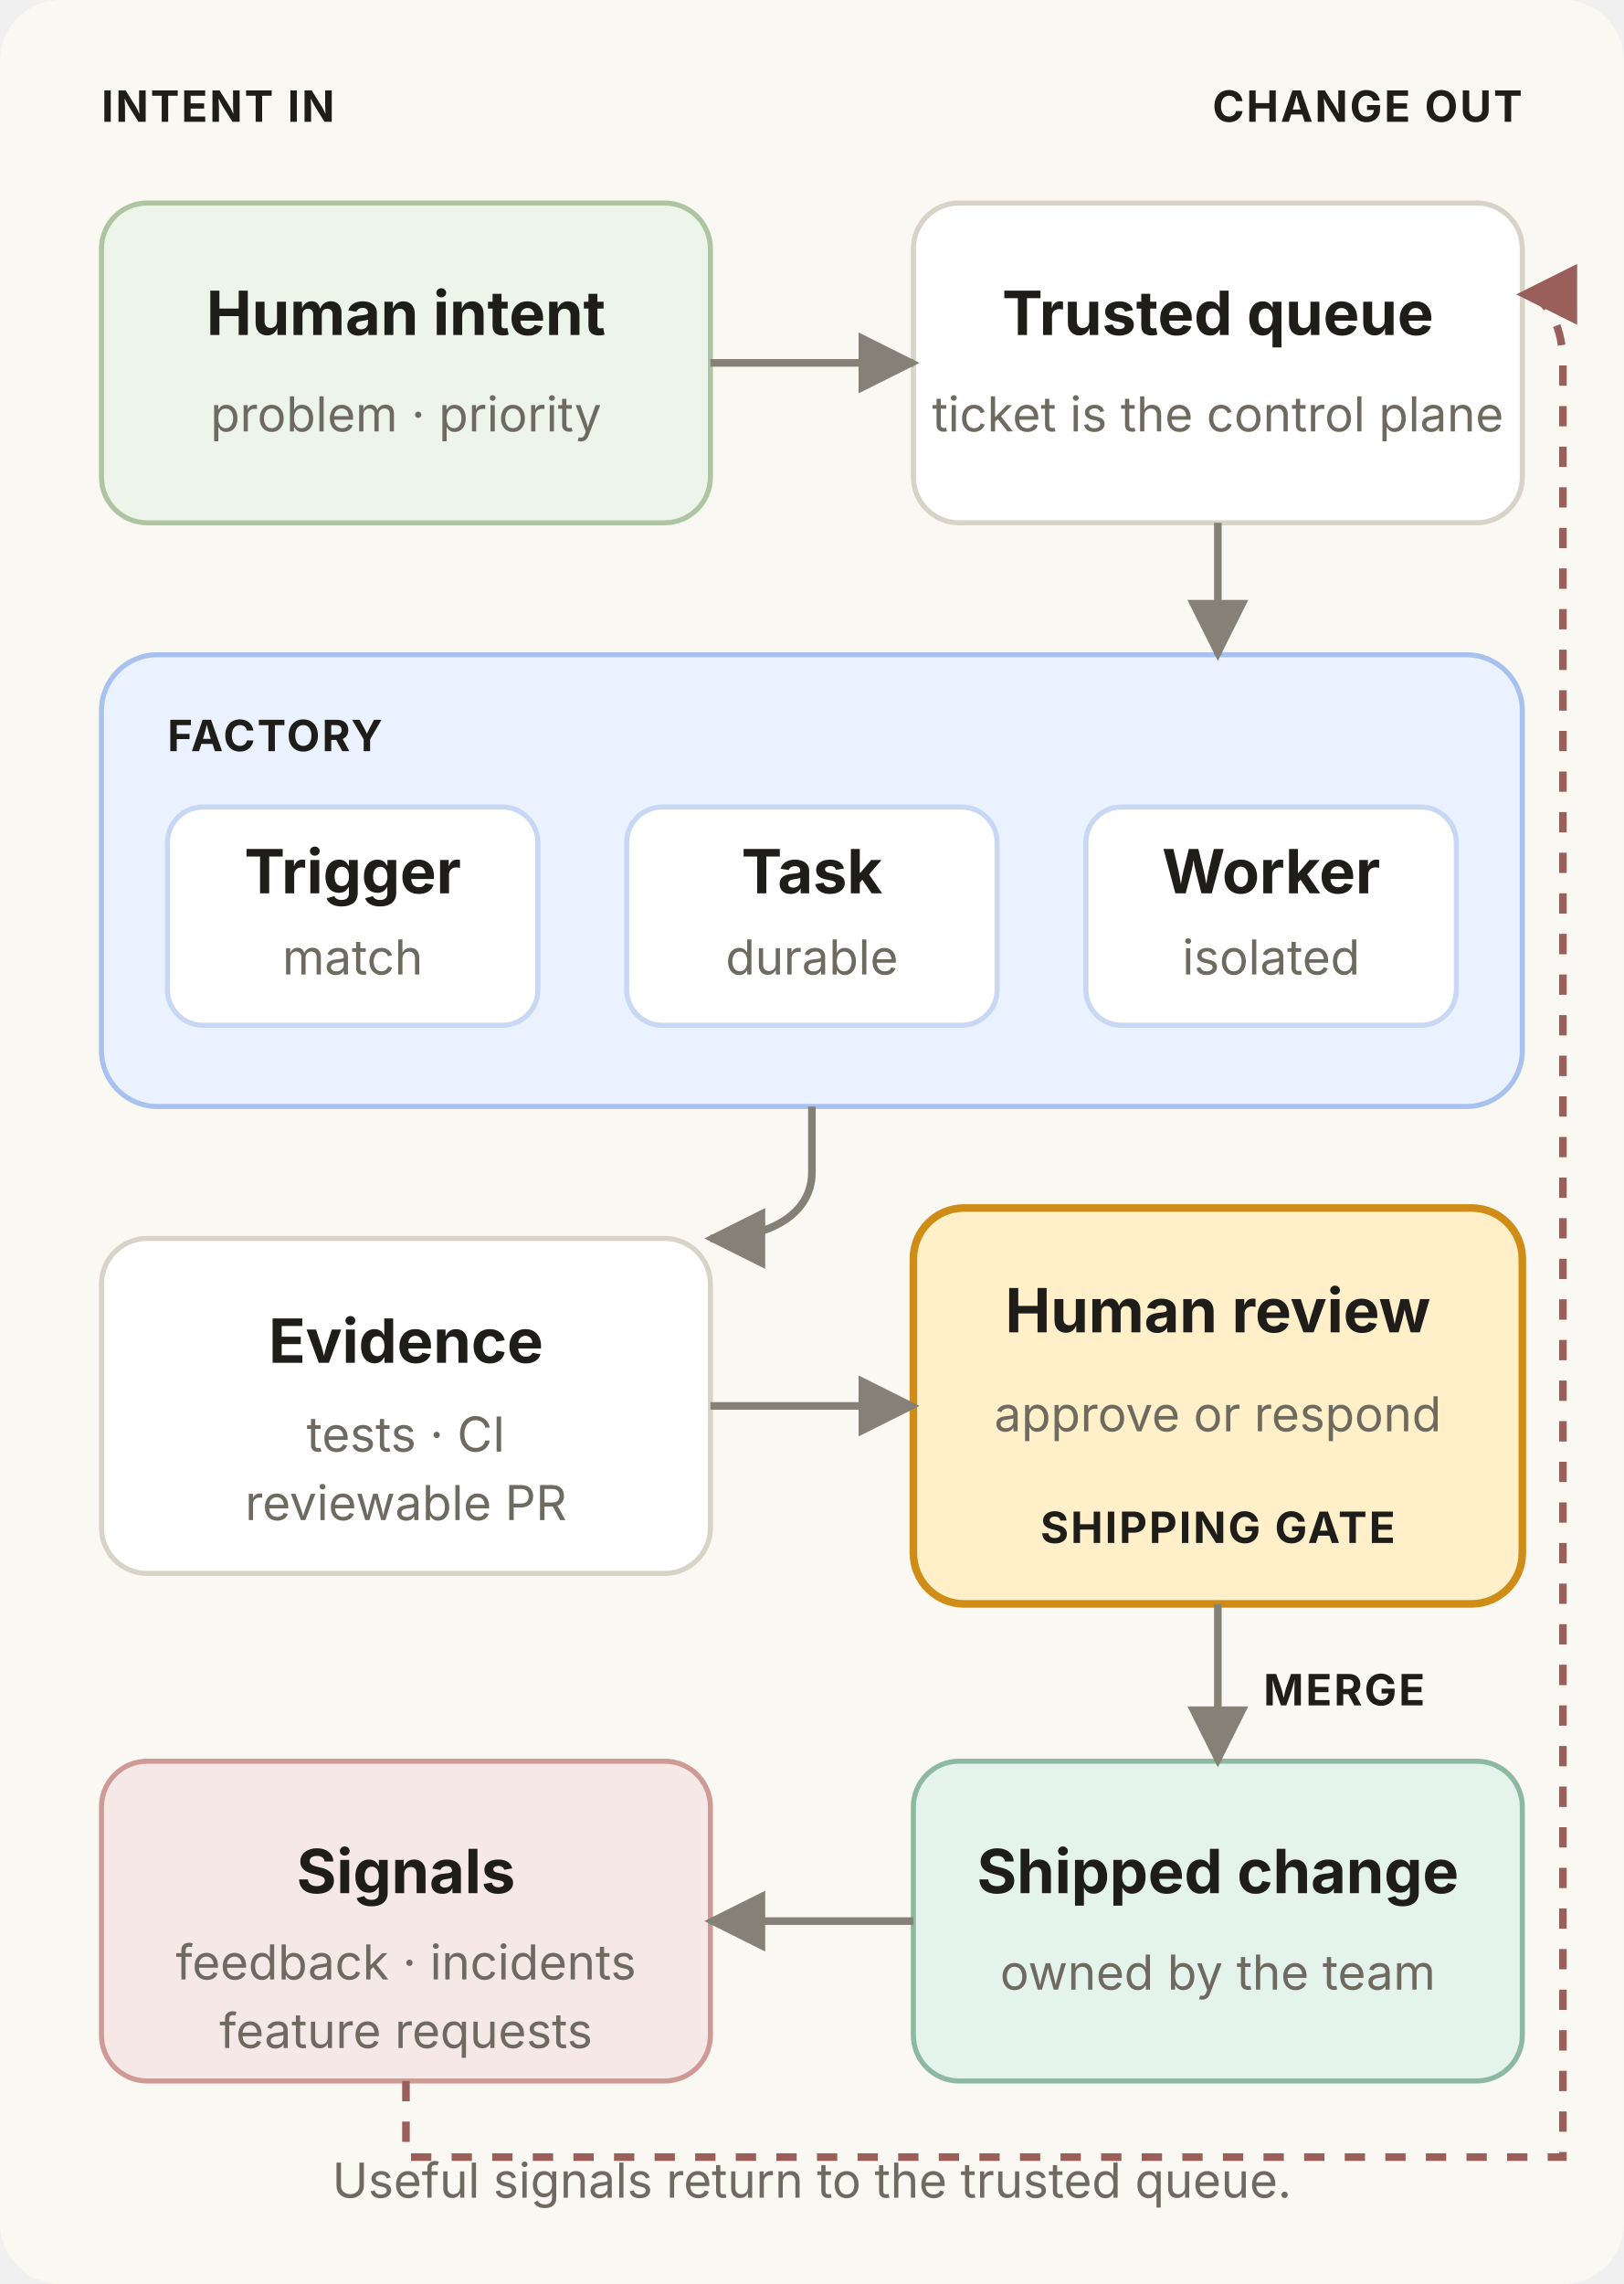
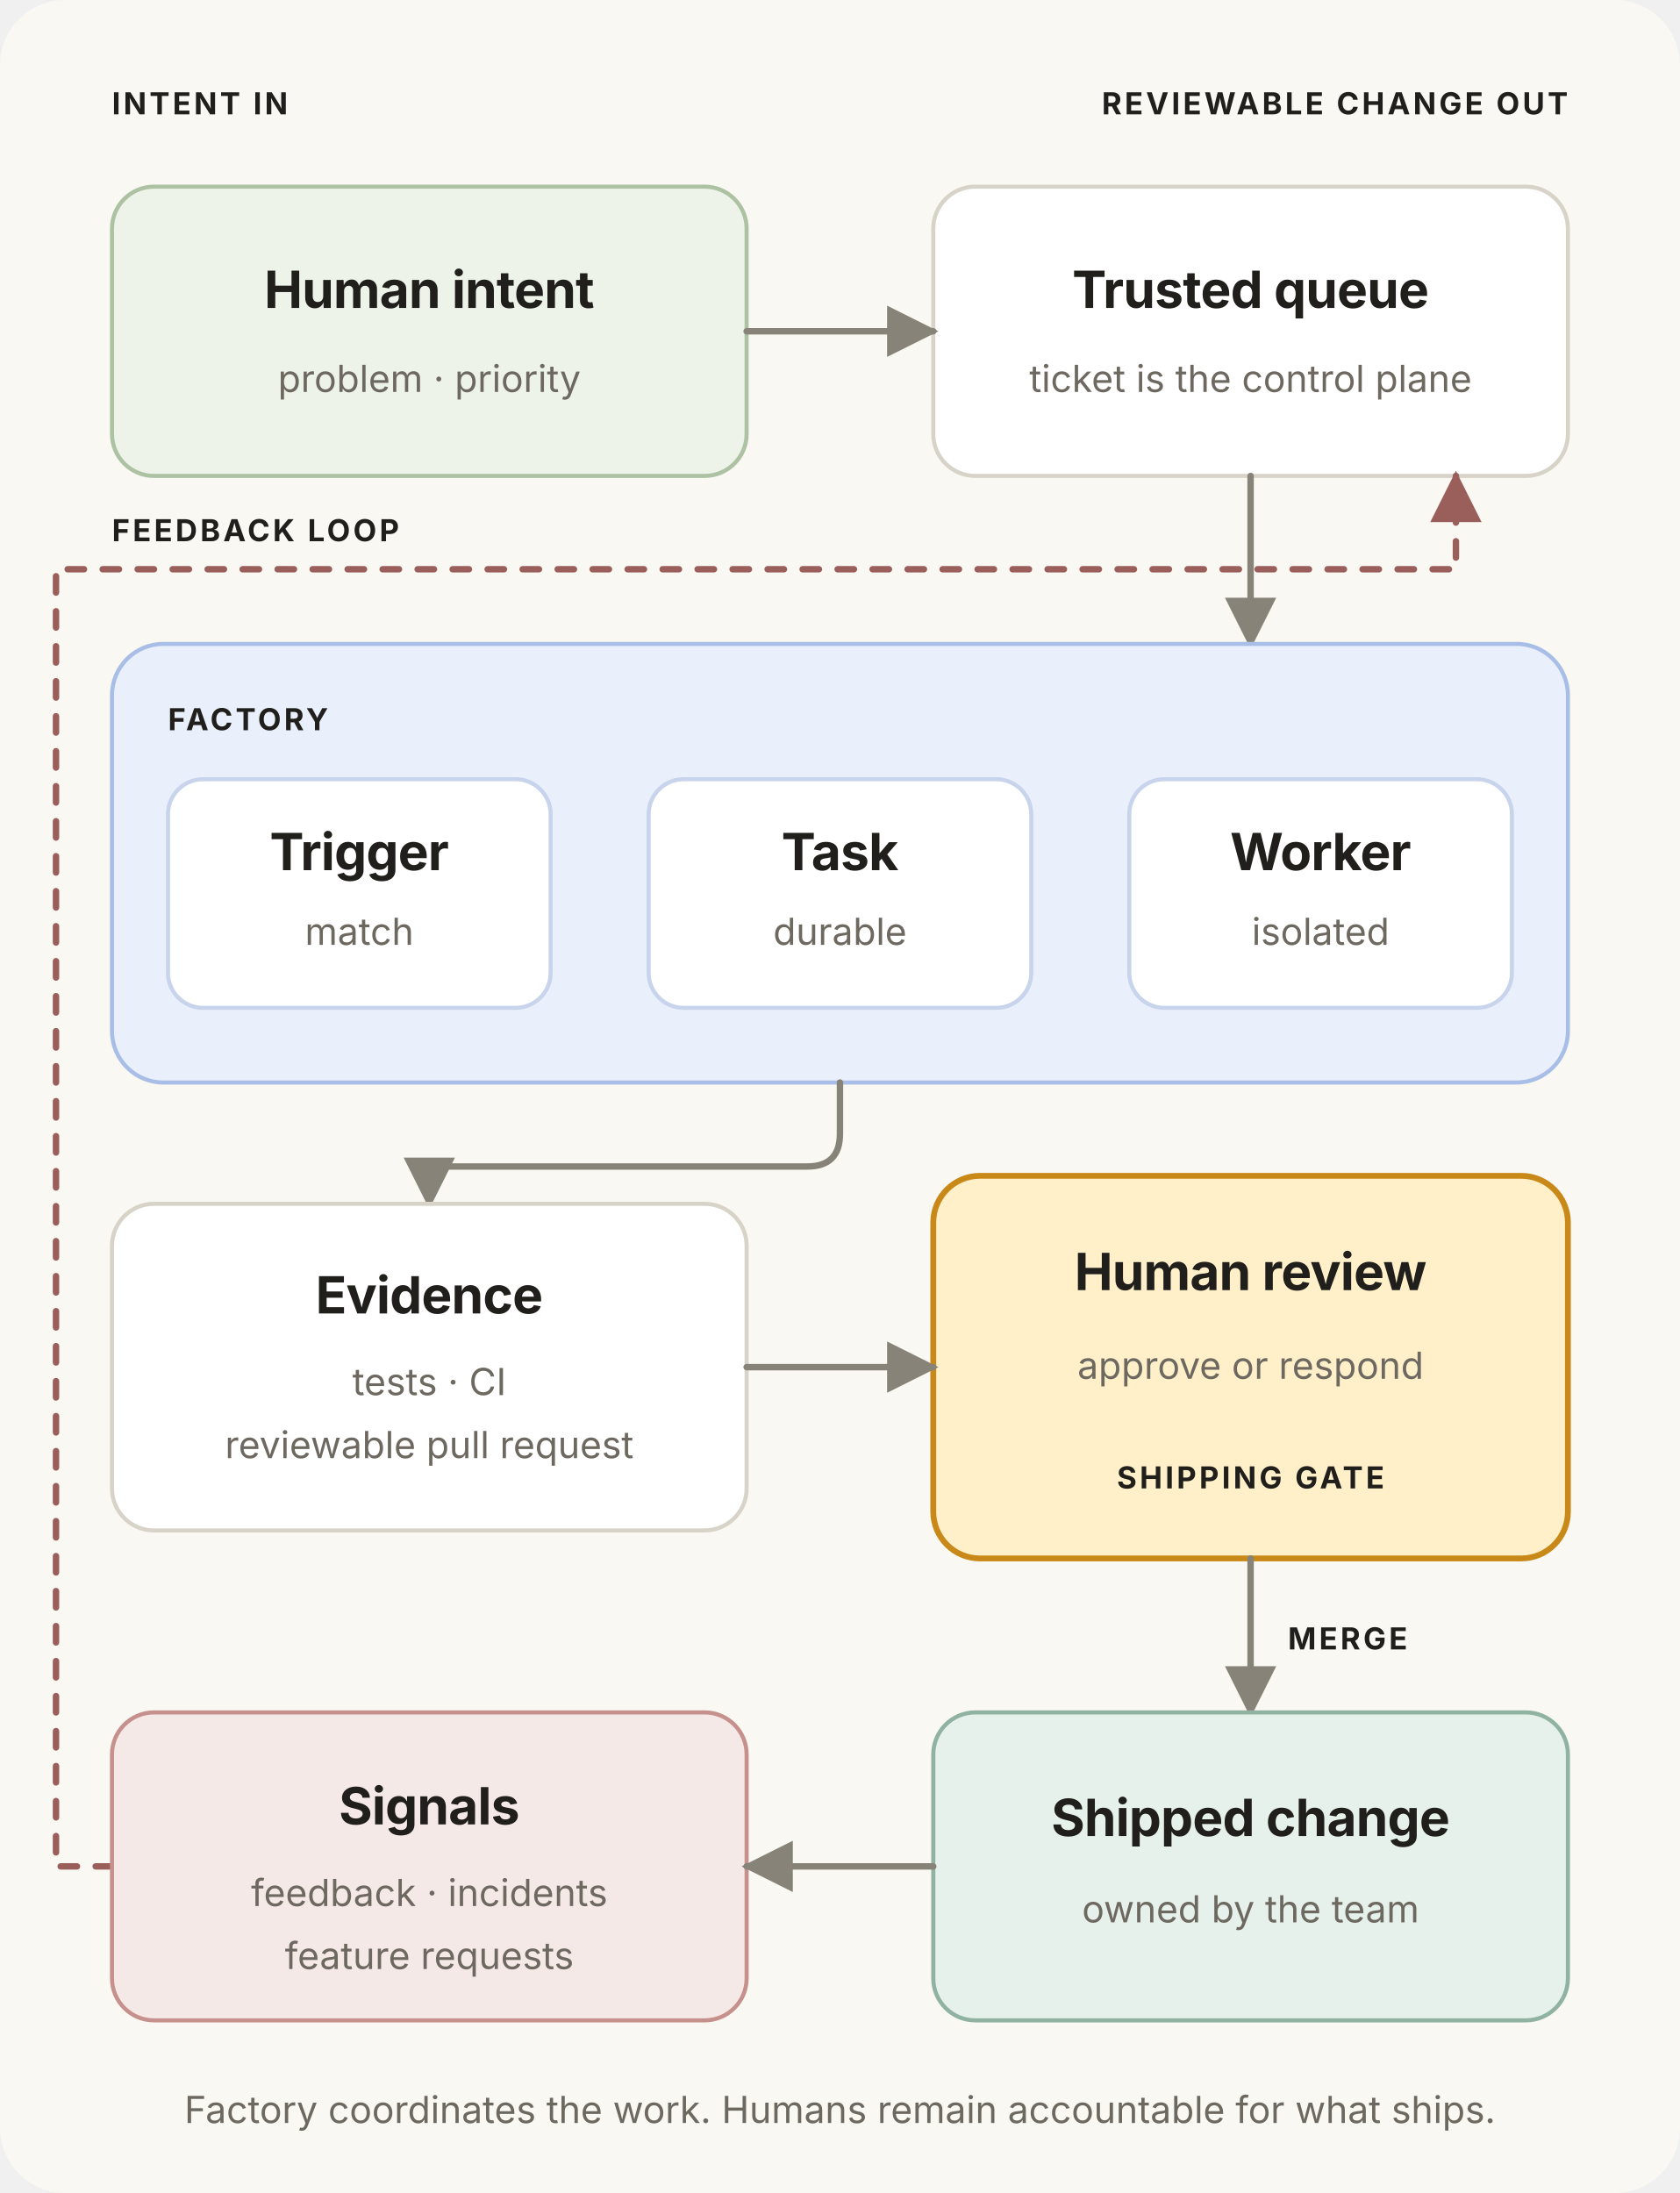
- <svg xmlns="http://www.w3.org/2000/svg" width="640" height="900" viewBox="0 0 640 900" role="img" aria-labelledby="title desc">
+ <svg xmlns="http://www.w3.org/2000/svg" width="720" height="940" viewBox="0 0 720 940" role="img" aria-labelledby="title desc">
  <defs>
    <marker id="arrow" viewBox="0 0 10 10" refX="9" refY="5" markerWidth="8" markerHeight="8" orient="auto">
-       <path d="M0 0 10 5 0 10z" fill="#858176" />
+       <path d="M0 0 10 5 0 10z" fill="#888378" />
    </marker>
    <marker id="feedback-arrow" viewBox="0 0 10 10" refX="9" refY="5" markerWidth="8" markerHeight="8" orient="auto">
      <path d="M0 0 10 5 0 10z" fill="#9b5f5b" />
    </marker>
    <style>
-       .text{font-family:Inter,ui-sans-serif,system-ui,-apple-system,"Segoe UI",sans-serif;fill:#1e1d1a}
-       .label{font-size:24px;font-weight:700}
-       .detail{font-size:19px;fill:#6f6a60}
-       .caption{font-size:17px;font-weight:700;letter-spacing:.8px}
-       .box{fill:#fff;stroke:#d8d3c7;stroke-width:2}
-       .flow{fill:none;stroke:#858176;stroke-width:3;marker-end:url(#arrow)}
-       .feedback{fill:none;stroke:#9b5f5b;stroke-width:3;stroke-dasharray:8 8;marker-end:url(#feedback-arrow)}
+       .text{font-family:Inter,ui-sans-serif,system-ui,-apple-system,"Segoe UI",sans-serif;fill:#201f1c}
+       .label{font-size:22px;font-weight:700;letter-spacing:-.25px}
+       .detail{font-size:16px;fill:#6e6960}
+       .kicker{font-size:13px;font-weight:750;letter-spacing:1.25px}
+       .card{fill:#fff;stroke:#d8d3c8;stroke-width:1.75}
+       .flow{fill:none;stroke:#888378;stroke-width:2.75;stroke-linecap:round;stroke-linejoin:round;marker-end:url(#arrow)}
+       .feedback{fill:none;stroke:#9b5f5b;stroke-width:2.75;stroke-linecap:round;stroke-linejoin:round;stroke-dasharray:7 8;marker-end:url(#feedback-arrow)}
    </style>
  </defs>
-   <rect width="640" height="900" rx="24" fill="#faf8f2" />
-   <text class="text caption" x="40" y="48" fill="#777166">INTENT IN</text>
-   <text class="text caption" x="600" y="48" text-anchor="end" fill="#777166">CHANGE OUT</text>
-   <rect x="40" y="80" width="240" height="126" rx="18" fill="#edf4e9" stroke="#aec5a3" stroke-width="2" />
-   <text class="text label" x="160" y="132" text-anchor="middle">Human intent</text>
-   <text class="text detail" x="160" y="170" text-anchor="middle">problem · priority</text>
-   <rect class="box" x="360" y="80" width="240" height="126" rx="18" />
-   <text class="text label" x="480" y="132" text-anchor="middle">Trusted queue</text>
-   <text class="text detail" x="480" y="170" text-anchor="middle">ticket is the control plane</text>
-   <path class="flow" d="M280 143H360" />
-   <rect x="40" y="258" width="560" height="178" rx="22" fill="#eaf1ff" stroke="#a9c1ee" stroke-width="2" />
-   <text class="text caption" x="66" y="296" fill="#3262b7">FACTORY</text>
-   <rect x="66" y="318" width="146" height="86" rx="14" fill="#fff" stroke="#c8d7f3" stroke-width="2" />
-   <rect x="247" y="318" width="146" height="86" rx="14" fill="#fff" stroke="#c8d7f3" stroke-width="2" />
-   <rect x="428" y="318" width="146" height="86" rx="14" fill="#fff" stroke="#c8d7f3" stroke-width="2" />
-   <text class="text label" x="139" y="352" text-anchor="middle">Trigger</text>
-   <text class="text detail" x="139" y="384" text-anchor="middle">match</text>
-   <text class="text label" x="320" y="352" text-anchor="middle">Task</text>
-   <text class="text detail" x="320" y="384" text-anchor="middle">durable</text>
-   <text class="text label" x="501" y="352" text-anchor="middle">Worker</text>
-   <text class="text detail" x="501" y="384" text-anchor="middle">isolated</text>
-   <path class="flow" d="M480 206V258" />
-   <rect class="box" x="40" y="488" width="240" height="132" rx="18" />
-   <text class="text label" x="160" y="537" text-anchor="middle">Evidence</text>
-   <text class="text detail" x="160" y="572" text-anchor="middle">tests · CI</text>
-   <text class="text detail" x="160" y="599" text-anchor="middle">reviewable PR</text>
-   <rect x="360" y="476" width="240" height="156" rx="20" fill="#fff0c9" stroke="#cf8d18" stroke-width="3" />
-   <text class="text label" x="480" y="525" text-anchor="middle">Human review</text>
-   <text class="text detail" x="480" y="564" text-anchor="middle">approve or respond</text>
-   <text class="text caption" x="480" y="608" text-anchor="middle" fill="#845100">SHIPPING GATE</text>
-   <path class="flow" d="M320 436V462C320 478 304 488 280 488" />
-   <path class="flow" d="M280 554H360" />
-   <rect x="360" y="694" width="240" height="126" rx="18" fill="#e4f3eb" stroke="#8db9a0" stroke-width="2" />
-   <text class="text label" x="480" y="746" text-anchor="middle">Shipped change</text>
-   <text class="text detail" x="480" y="784" text-anchor="middle">owned by the team</text>
-   <path class="flow" d="M480 632V694" />
-   <text class="text caption" x="498" y="672" fill="#777166">MERGE</text>
-   <rect x="40" y="694" width="240" height="126" rx="18" fill="#f6e8e6" stroke="#cf9995" stroke-width="2" />
-   <text class="text label" x="160" y="746" text-anchor="middle">Signals</text>
-   <text class="text detail" x="160" y="780" text-anchor="middle">feedback · incidents</text>
-   <text class="text detail" x="160" y="807" text-anchor="middle">feature requests</text>
-   <path class="flow" d="M360 757H280" />
-   <path class="feedback" d="M160 820V850H616V143C616 126 608 116 600 116" />
-   <text class="text detail" x="320" y="866" text-anchor="middle" fill="#9b5f5b">Useful signals return to the trusted queue.</text>
+   <rect width="720" height="940" rx="28" fill="#faf8f2" />
+   <text class="text kicker" x="48" y="49" fill="#746f66">INTENT IN</text>
+   <text class="text kicker" x="672" y="49" text-anchor="end" fill="#746f66">REVIEWABLE CHANGE OUT</text>
+   <rect x="48" y="80" width="272" height="124" rx="18" fill="#edf3e9" stroke="#adc1a3" stroke-width="1.75" />
+   <text class="text label" x="184" y="132" text-anchor="middle">Human intent</text>
+   <text class="text detail" x="184" y="168" text-anchor="middle">problem · priority</text>
+   <rect class="card" x="400" y="80" width="272" height="124" rx="18" />
+   <text class="text label" x="536" y="132" text-anchor="middle">Trusted queue</text>
+   <text class="text detail" x="536" y="168" text-anchor="middle">ticket is the control plane</text>
+   <path class="flow" d="M320 142H400" />
+   <path class="flow" d="M536 204V276" />
+   <path class="feedback" d="M48 800H24V244H624V204" />
+   <text class="text kicker" x="48" y="232" fill="#9b5f5b">FEEDBACK LOOP</text>
+   <rect x="48" y="276" width="624" height="188" rx="22" fill="#eaf0fb" stroke="#a9bee6" stroke-width="1.75" />
+   <text class="text kicker" x="72" y="313" fill="#315ca8">FACTORY</text>
+   <rect x="72" y="334" width="164" height="98" rx="15" fill="#fff" stroke="#c7d4ec" stroke-width="1.75" />
+   <rect x="278" y="334" width="164" height="98" rx="15" fill="#fff" stroke="#c7d4ec" stroke-width="1.75" />
+   <rect x="484" y="334" width="164" height="98" rx="15" fill="#fff" stroke="#c7d4ec" stroke-width="1.75" />
+   <text class="text label" x="154" y="373" text-anchor="middle">Trigger</text>
+   <text class="text detail" x="154" y="405" text-anchor="middle">match</text>
+   <text class="text label" x="360" y="373" text-anchor="middle">Task</text>
+   <text class="text detail" x="360" y="405" text-anchor="middle">durable</text>
+   <text class="text label" x="566" y="373" text-anchor="middle">Worker</text>
+   <text class="text detail" x="566" y="405" text-anchor="middle">isolated</text>
+   <path class="flow" d="M360 464V486Q360 500 346 500H184Q184 500 184 516" />
+   <rect class="card" x="48" y="516" width="272" height="140" rx="18" />
+   <text class="text label" x="184" y="563" text-anchor="middle">Evidence</text>
+   <text class="text detail" x="184" y="598" text-anchor="middle">tests · CI</text>
+   <text class="text detail" x="184" y="625" text-anchor="middle">reviewable pull request</text>
+   <rect x="400" y="504" width="272" height="164" rx="20" fill="#fff0ca" stroke="#c98918" stroke-width="2.5" />
+   <text class="text label" x="536" y="553" text-anchor="middle">Human review</text>
+   <text class="text detail" x="536" y="591" text-anchor="middle">approve or respond</text>
+   <text class="text kicker" x="536" y="638" text-anchor="middle" fill="#845100">SHIPPING GATE</text>
+   <path class="flow" d="M320 586H400" />
+   <path class="flow" d="M536 668V734" />
+   <text class="text kicker" x="552" y="707" fill="#746f66">MERGE</text>
+   <rect x="400" y="734" width="272" height="132" rx="18" fill="#e5f1ea" stroke="#8fb3a0" stroke-width="1.75" />
+   <text class="text label" x="536" y="787" text-anchor="middle">Shipped change</text>
+   <text class="text detail" x="536" y="824" text-anchor="middle">owned by the team</text>
+   <rect x="48" y="734" width="272" height="132" rx="18" fill="#f5e9e7" stroke="#c6908c" stroke-width="1.75" />
+   <text class="text label" x="184" y="782" text-anchor="middle">Signals</text>
+   <text class="text detail" x="184" y="817" text-anchor="middle">feedback · incidents</text>
+   <text class="text detail" x="184" y="844" text-anchor="middle">feature requests</text>
+   <path class="flow" d="M400 800H320" />
+   <text class="text detail" x="360" y="910" text-anchor="middle">Factory coordinates the work. Humans remain accountable for what ships.</text>
</svg>
